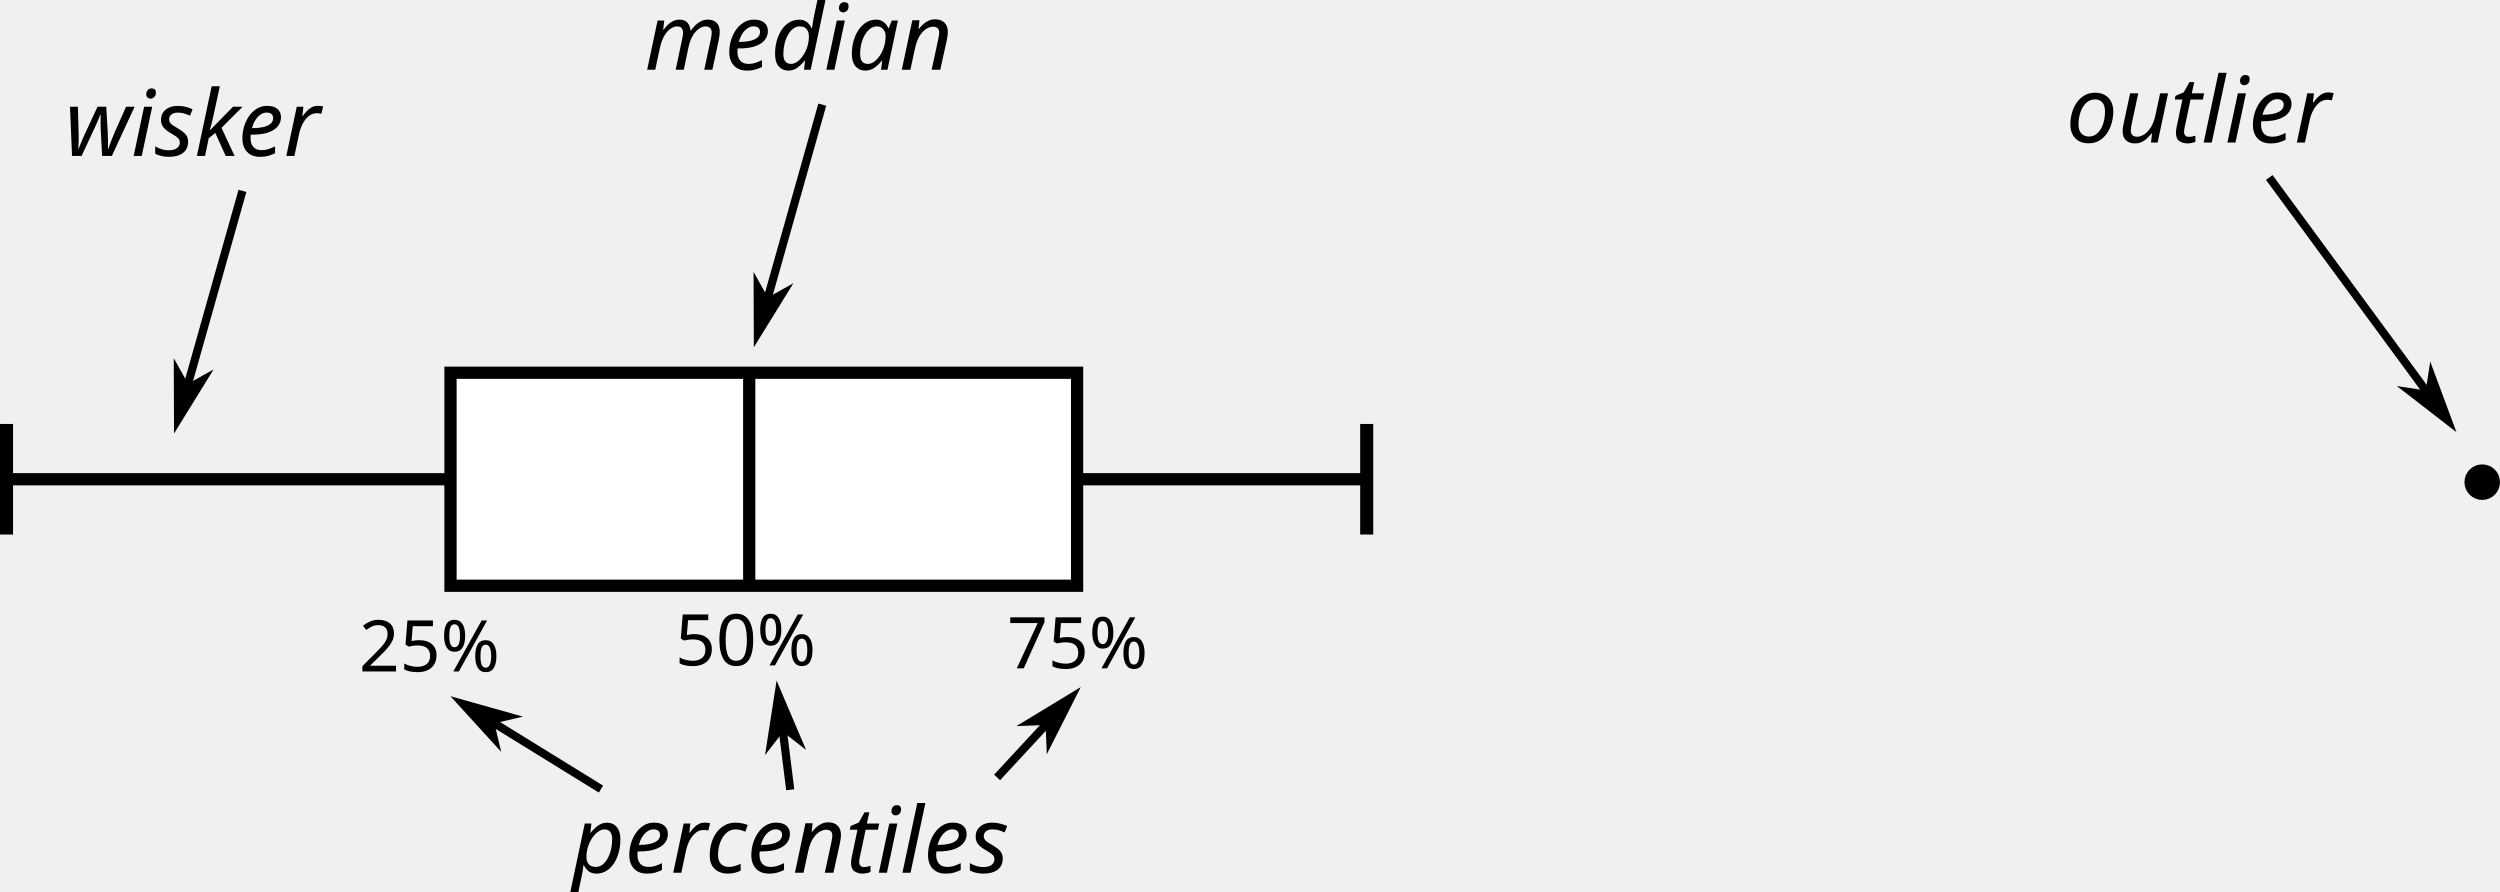
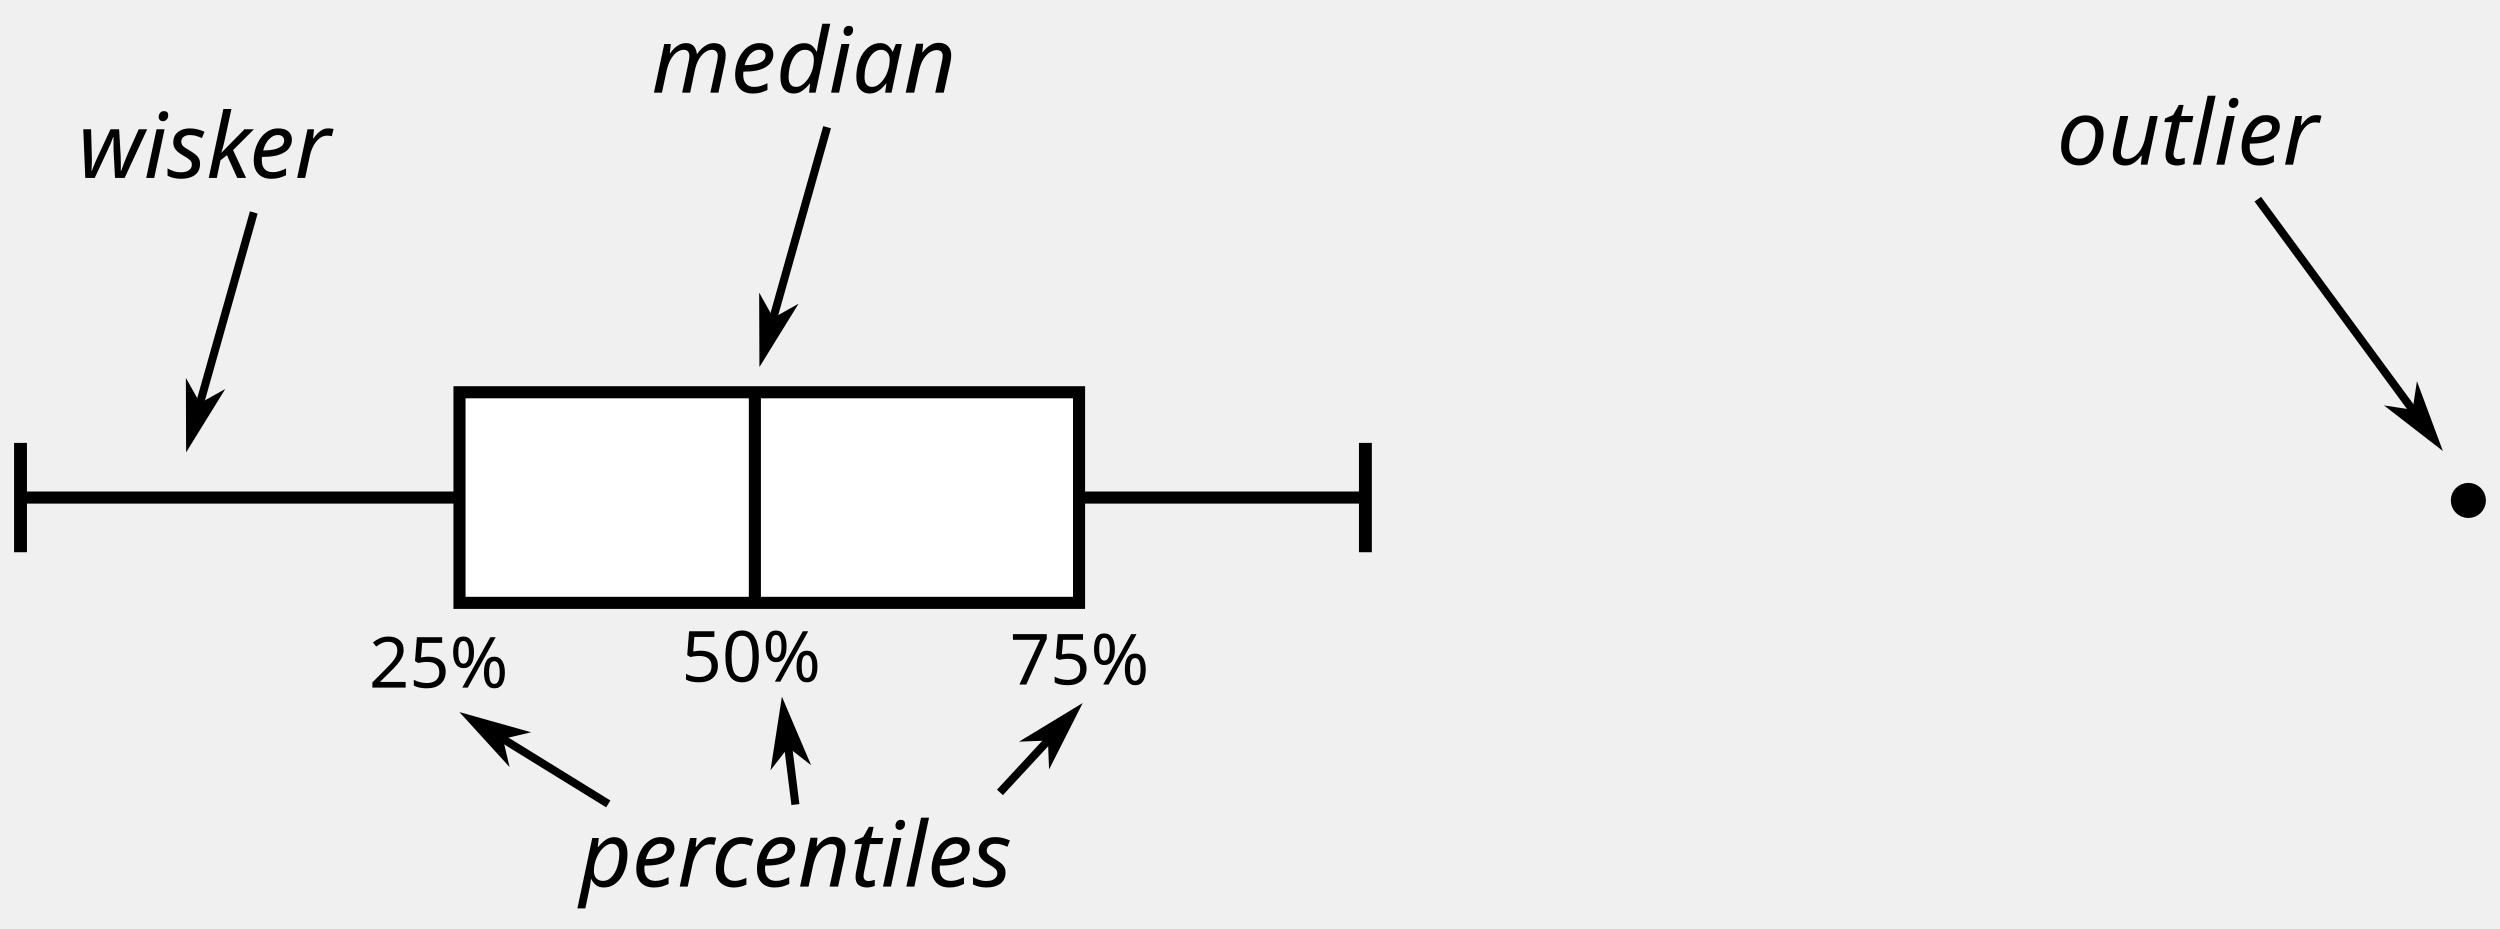
- <svg xmlns="http://www.w3.org/2000/svg" width="173.03mm" height="61.68mm" viewBox="0 0 613.1 218.551" id="svg2" version="1.1">
+ <svg xmlns="http://www.w3.org/2000/svg" width="175mm" height="65mm" viewBox="0 0 620.079 230.315" id="svg2" version="1.1">
  <defs id="defs4">
    <marker orient="auto" refY="0" refX="0" id="Arrow1Mend" style="overflow:visible">
      <path id="path4153" d="M 0,0 5,-5 -12.5,0 5,5 Z" style="fill:#000000;fill-opacity:1;fill-rule:evenodd;stroke:#000000;stroke-width:1pt;stroke-opacity:1" transform="matrix(-0.4,0,0,-0.4,-4,0)" />
    </marker>
    <marker orient="auto" refY="0" refX="0" id="StopL" style="overflow:visible">
      <path id="path4313" d="M 0,5.65 V -5.65" style="fill:none;fill-opacity:0.75;fill-rule:evenodd;stroke:#000000;stroke-width:1pt;stroke-opacity:1" transform="scale(0.8)" />
    </marker>
    <marker orient="auto" refY="0" refX="0" id="Arrow1Mend-0" style="overflow:visible">
      <path id="path4153-0" d="M 0,0 5,-5 -12.5,0 5,5 Z" style="fill:#000000;fill-opacity:1;fill-rule:evenodd;stroke:#000000;stroke-width:1pt;stroke-opacity:1" transform="matrix(-0.4,0,0,-0.4,-4,0)" />
    </marker>
    <marker orient="auto" refY="0" refX="0" id="Arrow1Mend-7" style="overflow:visible">
      <path id="path4153-1" d="M 0,0 5,-5 -12.5,0 5,5 Z" style="fill:#000000;fill-opacity:1;fill-rule:evenodd;stroke:#000000;stroke-width:1pt;stroke-opacity:1" transform="matrix(-0.4,0,0,-0.4,-4,0)" />
    </marker>
    <marker orient="auto" refY="0" refX="0" id="Arrow1Mend-07" style="overflow:visible">
      <path id="path4153-3" d="M 0,0 5,-5 -12.5,0 5,5 Z" style="fill:#000000;fill-opacity:1;fill-rule:evenodd;stroke:#000000;stroke-width:1pt;stroke-opacity:1" transform="matrix(-0.4,0,0,-0.4,-4,0)" />
    </marker>
    <marker orient="auto" refY="0" refX="0" id="Arrow1Mend-07-1" style="overflow:visible">
      <path id="path4153-3-7" d="M 0,0 5,-5 -12.5,0 5,5 Z" style="fill:#000000;fill-opacity:1;fill-rule:evenodd;stroke:#000000;stroke-width:1pt;stroke-opacity:1" transform="matrix(-0.4,0,0,-0.4,-4,0)" />
    </marker>
    <marker orient="auto" refY="0" refX="0" id="Arrow1Mend-07-5" style="overflow:visible">
      <path id="path4153-3-77" d="M 0,0 5,-5 -12.5,0 5,5 Z" style="fill:#000000;fill-opacity:1;fill-rule:evenodd;stroke:#000000;stroke-width:1pt;stroke-opacity:1" transform="matrix(-0.4,0,0,-0.4,-4,0)" />
    </marker>
  </defs>
  <g id="layer1" transform="translate(-111.9714,-263.4051)">
-     <path style="fill:none;stroke:#000000;stroke-width:3;stroke-linecap:butt;stroke-linejoin:miter;stroke-miterlimit:4;stroke-dasharray:none;stroke-opacity:1;marker-start:url(#StopL);marker-end:url(#StopL)" d="M 113.571,380.934 H 447.143" id="path4138" />
-     <rect style="fill:#ffffff;fill-opacity:1;stroke:#000000;stroke-width:3;stroke-miterlimit:4;stroke-dasharray:none;stroke-dashoffset:0;stroke-opacity:1" id="rect4136" width="153.667" height="52.238" x="222.452" y="354.814" ry="0" />
-     <path style="fill:none;stroke:#000000;stroke-width:3;stroke-linecap:butt;stroke-linejoin:miter;stroke-miterlimit:4;stroke-dasharray:none;stroke-opacity:1" d="m 295.714,354.505 v 51.429" id="path4503" />
-     <circle style="fill:#000000;fill-opacity:1;stroke:#000000;stroke-width:3;stroke-miterlimit:4;stroke-dasharray:none;stroke-dashoffset:0;stroke-opacity:1" id="path5357" cx="720.714" cy="381.648" r="2.857" />
-     <path style="fill:none;stroke:#000000;stroke-width:2;stroke-linecap:butt;stroke-linejoin:miter;stroke-miterlimit:4;stroke-dasharray:none;stroke-opacity:1;marker-end:url(#Arrow1Mend)" d="m 171.429,310.219 -15.714,55.714" id="path5428" />
-     <text xml:space="preserve" style="font-style:normal;font-weight:normal;line-height:0%;font-family:sans-serif;letter-spacing:0px;word-spacing:0px;fill:#000000;fill-opacity:1;stroke:none;stroke-width:1px;stroke-linecap:butt;stroke-linejoin:miter;stroke-opacity:1" x="127.857" y="301.648" id="text5532">
-       <tspan id="tspan5534" x="127.857" y="301.648" style="font-style:italic;font-variant:normal;font-weight:normal;font-stretch:normal;font-size:22.5px;line-height:1.25;font-family:sans-serif;-inkscape-font-specification:'sans-serif Italic'">wisker</tspan>
-     </text>
-     <text xml:space="preserve" style="font-style:normal;font-weight:normal;line-height:0%;font-family:sans-serif;letter-spacing:0px;word-spacing:0px;fill:#000000;fill-opacity:1;stroke:none;stroke-width:1px;stroke-linecap:butt;stroke-linejoin:miter;stroke-opacity:1" x="200" y="428.076" id="text5536">
-       <tspan id="tspan5538" x="200" y="428.076" style="font-size:17.5px;line-height:1.25">25%</tspan>
-     </text>
-     <text xml:space="preserve" style="font-style:normal;font-weight:normal;line-height:0%;font-family:sans-serif;letter-spacing:0px;word-spacing:0px;fill:#000000;fill-opacity:1;stroke:none;stroke-width:1px;stroke-linecap:butt;stroke-linejoin:miter;stroke-opacity:1" x="277.528" y="426.59" id="text5536-6">
-       <tspan id="tspan5538-8" x="277.528" y="426.59" style="font-size:17.5px;line-height:1.25">50%</tspan>
-     </text>
-     <text xml:space="preserve" style="font-style:normal;font-weight:normal;line-height:0%;font-family:sans-serif;letter-spacing:0px;word-spacing:0px;fill:#000000;fill-opacity:1;stroke:none;stroke-width:1px;stroke-linecap:butt;stroke-linejoin:miter;stroke-opacity:1" x="358.957" y="427.304" id="text5536-4">
-       <tspan id="tspan5538-5" x="358.957" y="427.304" style="font-size:17.5px;line-height:1.25">75%</tspan>
-     </text>
-     <path style="fill:none;stroke:#000000;stroke-width:2;stroke-linecap:butt;stroke-linejoin:miter;stroke-miterlimit:4;stroke-dasharray:none;stroke-opacity:1;marker-end:url(#Arrow1Mend-0)" d="m 313.625,289.071 -15.714,55.714" id="path5428-0" />
-     <text xml:space="preserve" style="font-style:normal;font-weight:normal;line-height:0%;font-family:sans-serif;letter-spacing:0px;word-spacing:0px;fill:#000000;fill-opacity:1;stroke:none;stroke-width:1px;stroke-linecap:butt;stroke-linejoin:miter;stroke-opacity:1" x="270.053" y="280.5" id="text5532-2">
-       <tspan id="tspan5534-1" x="270.053" y="280.5" style="font-style:italic;font-variant:normal;font-weight:normal;font-stretch:normal;font-size:22.5px;line-height:1.25;font-family:sans-serif;-inkscape-font-specification:'sans-serif Italic'">median</tspan>
-     </text>
-     <path style="fill:none;stroke:#000000;stroke-width:2;stroke-linecap:butt;stroke-linejoin:miter;stroke-miterlimit:4;stroke-dasharray:none;stroke-opacity:1;marker-end:url(#Arrow1Mend-7)" d="m 668.488,306.928 43.571,59.286" id="path5428-2" />
-     <text xml:space="preserve" style="font-style:normal;font-weight:normal;line-height:0%;font-family:sans-serif;letter-spacing:0px;word-spacing:0px;fill:#000000;fill-opacity:1;stroke:none;stroke-width:1px;stroke-linecap:butt;stroke-linejoin:miter;stroke-opacity:1" x="618.625" y="298.357" id="text5532-4">
-       <tspan id="tspan5534-5" x="618.625" y="298.357" style="font-style:italic;font-variant:normal;font-weight:normal;font-stretch:normal;font-size:22.5px;line-height:1.25;font-family:sans-serif;-inkscape-font-specification:'sans-serif Italic'">outlier</tspan>
-     </text>
-     <path style="fill:none;stroke:#000000;stroke-width:2;stroke-linecap:butt;stroke-linejoin:miter;stroke-miterlimit:4;stroke-dasharray:none;stroke-opacity:1;marker-end:url(#Arrow1Mend-07)" d="m 305.767,457.082 -2.857,-22.857" id="path5428-1" />
-     <text xml:space="preserve" style="font-style:normal;font-weight:normal;line-height:0%;font-family:sans-serif;letter-spacing:0px;word-spacing:0px;fill:#000000;fill-opacity:1;stroke:none;stroke-width:1px;stroke-linecap:butt;stroke-linejoin:miter;stroke-opacity:1" x="252.196" y="477.429" id="text5532-6">
-       <tspan id="tspan5534-18" x="252.196" y="477.429" style="font-style:italic;font-variant:normal;font-weight:normal;font-stretch:normal;font-size:22.5px;line-height:1.25;font-family:sans-serif;-inkscape-font-specification:'sans-serif Italic'">percentiles</tspan>
-     </text>
-     <path style="fill:none;stroke:#000000;stroke-width:2;stroke-linecap:butt;stroke-linejoin:miter;stroke-miterlimit:4;stroke-dasharray:none;stroke-opacity:1;marker-end:url(#Arrow1Mend-07-1)" d="M 259.354,456.922 225.782,436.208" id="path5428-1-2" />
-     <path style="fill:none;stroke:#000000;stroke-width:2;stroke-linecap:butt;stroke-linejoin:miter;stroke-miterlimit:4;stroke-dasharray:none;stroke-opacity:1;marker-end:url(#Arrow1Mend-07-5)" d="M 356.497,454.065 374.354,434.779" id="path5428-1-4" />
+     <g id="g339" transform="translate(3.489369,5.882227)">
+       <path style="fill:none;stroke:#000000;stroke-width:3;stroke-linecap:butt;stroke-linejoin:miter;stroke-miterlimit:4;stroke-dasharray:none;stroke-opacity:1;marker-start:url(#StopL);marker-end:url(#StopL)" d="M 113.571,380.934 H 447.143" id="path4138" />
+       <rect style="fill:#ffffff;fill-opacity:1;stroke:#000000;stroke-width:3;stroke-miterlimit:4;stroke-dasharray:none;stroke-dashoffset:0;stroke-opacity:1" id="rect4136" width="153.667" height="52.238" x="222.452" y="354.814" ry="0" />
+       <path style="fill:none;stroke:#000000;stroke-width:3;stroke-linecap:butt;stroke-linejoin:miter;stroke-miterlimit:4;stroke-dasharray:none;stroke-opacity:1" d="m 295.714,354.505 v 51.429" id="path4503" />
+       <circle style="fill:#000000;fill-opacity:1;stroke:#000000;stroke-width:3;stroke-miterlimit:4;stroke-dasharray:none;stroke-dashoffset:0;stroke-opacity:1" id="path5357" cx="720.714" cy="381.648" r="2.857" />
+       <path style="fill:none;stroke:#000000;stroke-width:2;stroke-linecap:butt;stroke-linejoin:miter;stroke-miterlimit:4;stroke-dasharray:none;stroke-opacity:1;marker-end:url(#Arrow1Mend)" d="m 171.429,310.219 -15.714,55.714" id="path5428" />
+       <text xml:space="preserve" style="font-style:normal;font-weight:normal;line-height:0%;font-family:sans-serif;letter-spacing:0px;word-spacing:0px;fill:#000000;fill-opacity:1;stroke:none;stroke-width:1px;stroke-linecap:butt;stroke-linejoin:miter;stroke-opacity:1" x="127.857" y="301.648" id="text5532">
+         <tspan id="tspan5534" x="127.857" y="301.648" style="font-style:italic;font-variant:normal;font-weight:normal;font-stretch:normal;font-size:22.5px;line-height:1.25;font-family:sans-serif;-inkscape-font-specification:'sans-serif Italic'">wisker</tspan>
+       </text>
+       <text xml:space="preserve" style="font-style:normal;font-weight:normal;line-height:0%;font-family:sans-serif;letter-spacing:0px;word-spacing:0px;fill:#000000;fill-opacity:1;stroke:none;stroke-width:1px;stroke-linecap:butt;stroke-linejoin:miter;stroke-opacity:1" x="200" y="428.076" id="text5536">
+         <tspan id="tspan5538" x="200" y="428.076" style="font-size:17.5px;line-height:1.25">25%</tspan>
+       </text>
+       <text xml:space="preserve" style="font-style:normal;font-weight:normal;line-height:0%;font-family:sans-serif;letter-spacing:0px;word-spacing:0px;fill:#000000;fill-opacity:1;stroke:none;stroke-width:1px;stroke-linecap:butt;stroke-linejoin:miter;stroke-opacity:1" x="277.528" y="426.59" id="text5536-6">
+         <tspan id="tspan5538-8" x="277.528" y="426.59" style="font-size:17.5px;line-height:1.25">50%</tspan>
+       </text>
+       <text xml:space="preserve" style="font-style:normal;font-weight:normal;line-height:0%;font-family:sans-serif;letter-spacing:0px;word-spacing:0px;fill:#000000;fill-opacity:1;stroke:none;stroke-width:1px;stroke-linecap:butt;stroke-linejoin:miter;stroke-opacity:1" x="358.957" y="427.304" id="text5536-4">
+         <tspan id="tspan5538-5" x="358.957" y="427.304" style="font-size:17.5px;line-height:1.25">75%</tspan>
+       </text>
+       <path style="fill:none;stroke:#000000;stroke-width:2;stroke-linecap:butt;stroke-linejoin:miter;stroke-miterlimit:4;stroke-dasharray:none;stroke-opacity:1;marker-end:url(#Arrow1Mend-0)" d="m 313.625,289.071 -15.714,55.714" id="path5428-0" />
+       <text xml:space="preserve" style="font-style:normal;font-weight:normal;line-height:0%;font-family:sans-serif;letter-spacing:0px;word-spacing:0px;fill:#000000;fill-opacity:1;stroke:none;stroke-width:1px;stroke-linecap:butt;stroke-linejoin:miter;stroke-opacity:1" x="270.053" y="280.5" id="text5532-2">
+         <tspan id="tspan5534-1" x="270.053" y="280.5" style="font-style:italic;font-variant:normal;font-weight:normal;font-stretch:normal;font-size:22.5px;line-height:1.25;font-family:sans-serif;-inkscape-font-specification:'sans-serif Italic'">median</tspan>
+       </text>
+       <path style="fill:none;stroke:#000000;stroke-width:2;stroke-linecap:butt;stroke-linejoin:miter;stroke-miterlimit:4;stroke-dasharray:none;stroke-opacity:1;marker-end:url(#Arrow1Mend-7)" d="m 668.488,306.928 43.571,59.286" id="path5428-2" />
+       <text xml:space="preserve" style="font-style:normal;font-weight:normal;line-height:0%;font-family:sans-serif;letter-spacing:0px;word-spacing:0px;fill:#000000;fill-opacity:1;stroke:none;stroke-width:1px;stroke-linecap:butt;stroke-linejoin:miter;stroke-opacity:1" x="618.625" y="298.357" id="text5532-4">
+         <tspan id="tspan5534-5" x="618.625" y="298.357" style="font-style:italic;font-variant:normal;font-weight:normal;font-stretch:normal;font-size:22.5px;line-height:1.25;font-family:sans-serif;-inkscape-font-specification:'sans-serif Italic'">outlier</tspan>
+       </text>
+       <path style="fill:none;stroke:#000000;stroke-width:2;stroke-linecap:butt;stroke-linejoin:miter;stroke-miterlimit:4;stroke-dasharray:none;stroke-opacity:1;marker-end:url(#Arrow1Mend-07)" d="m 305.767,457.082 -2.857,-22.857" id="path5428-1" />
+       <text xml:space="preserve" style="font-style:normal;font-weight:normal;line-height:0%;font-family:sans-serif;letter-spacing:0px;word-spacing:0px;fill:#000000;fill-opacity:1;stroke:none;stroke-width:1px;stroke-linecap:butt;stroke-linejoin:miter;stroke-opacity:1" x="252.196" y="477.429" id="text5532-6">
+         <tspan id="tspan5534-18" x="252.196" y="477.429" style="font-style:italic;font-variant:normal;font-weight:normal;font-stretch:normal;font-size:22.5px;line-height:1.25;font-family:sans-serif;-inkscape-font-specification:'sans-serif Italic'">percentiles</tspan>
+       </text>
+       <path style="fill:none;stroke:#000000;stroke-width:2;stroke-linecap:butt;stroke-linejoin:miter;stroke-miterlimit:4;stroke-dasharray:none;stroke-opacity:1;marker-end:url(#Arrow1Mend-07-1)" d="M 259.354,456.922 225.782,436.208" id="path5428-1-2" />
+       <path style="fill:none;stroke:#000000;stroke-width:2;stroke-linecap:butt;stroke-linejoin:miter;stroke-miterlimit:4;stroke-dasharray:none;stroke-opacity:1;marker-end:url(#Arrow1Mend-07-5)" d="M 356.497,454.065 374.354,434.779" id="path5428-1-4" />
+     </g>
  </g>
</svg>
